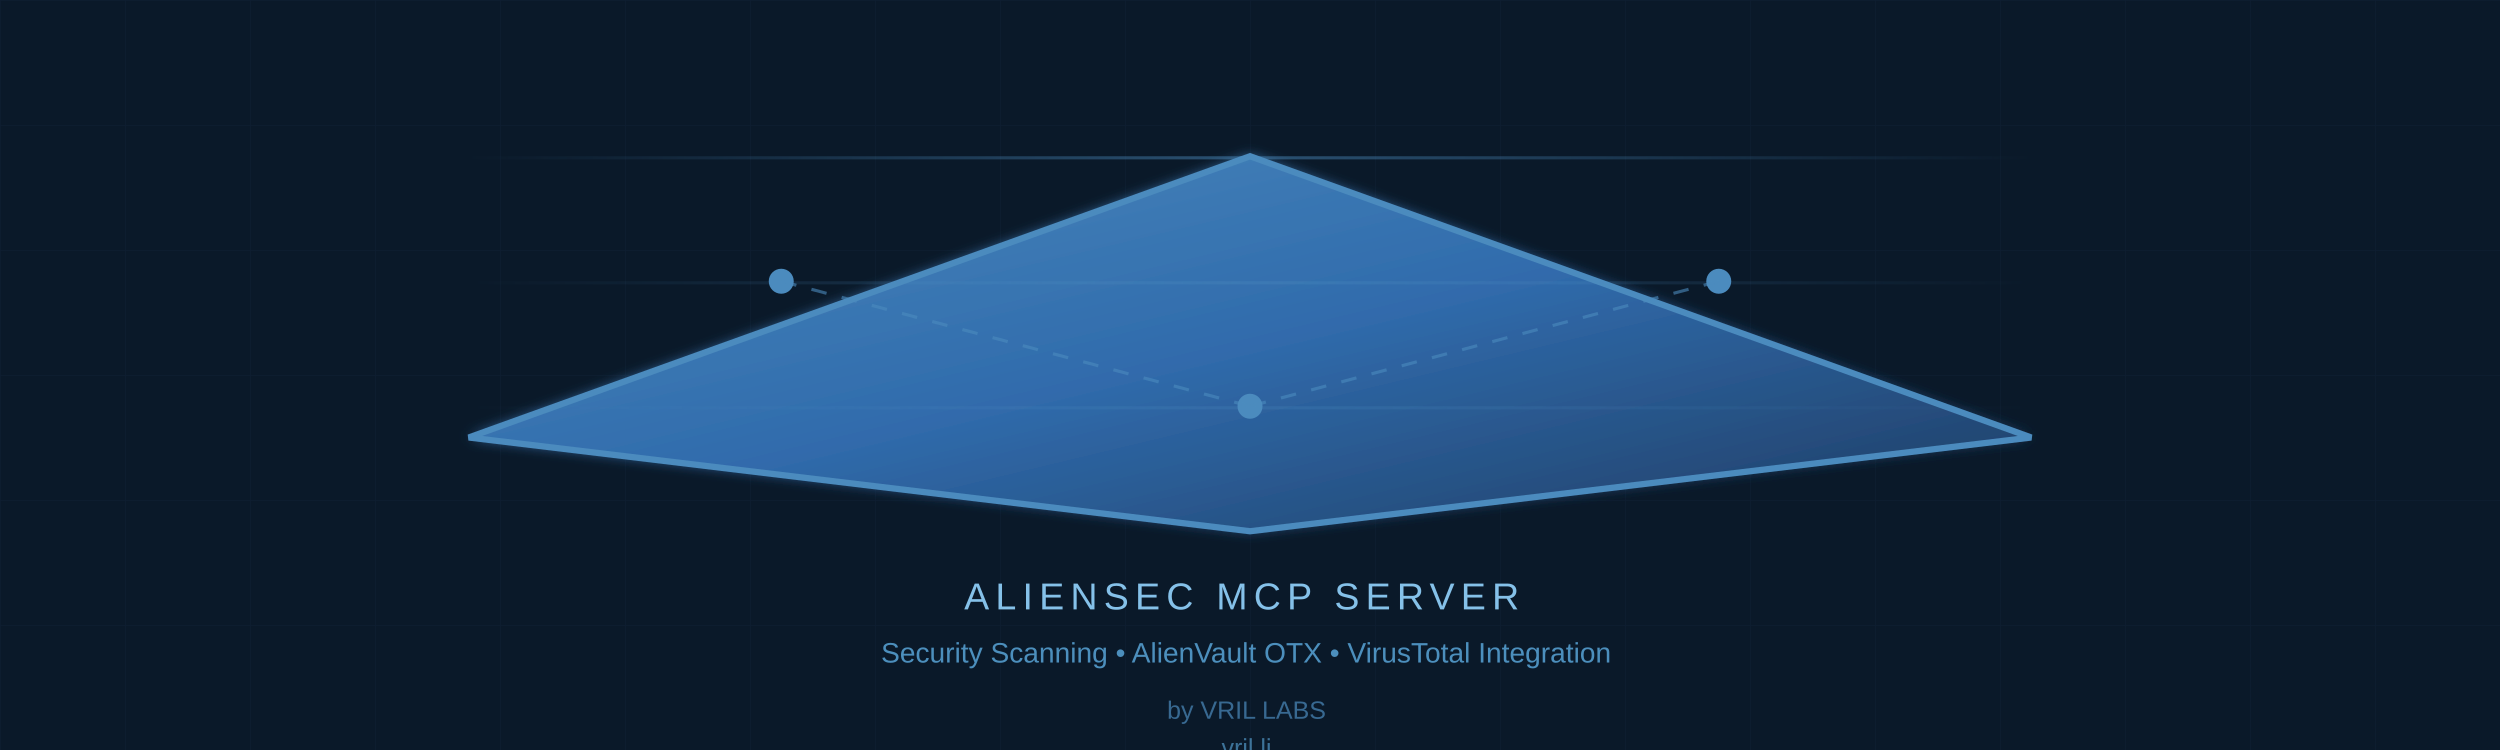
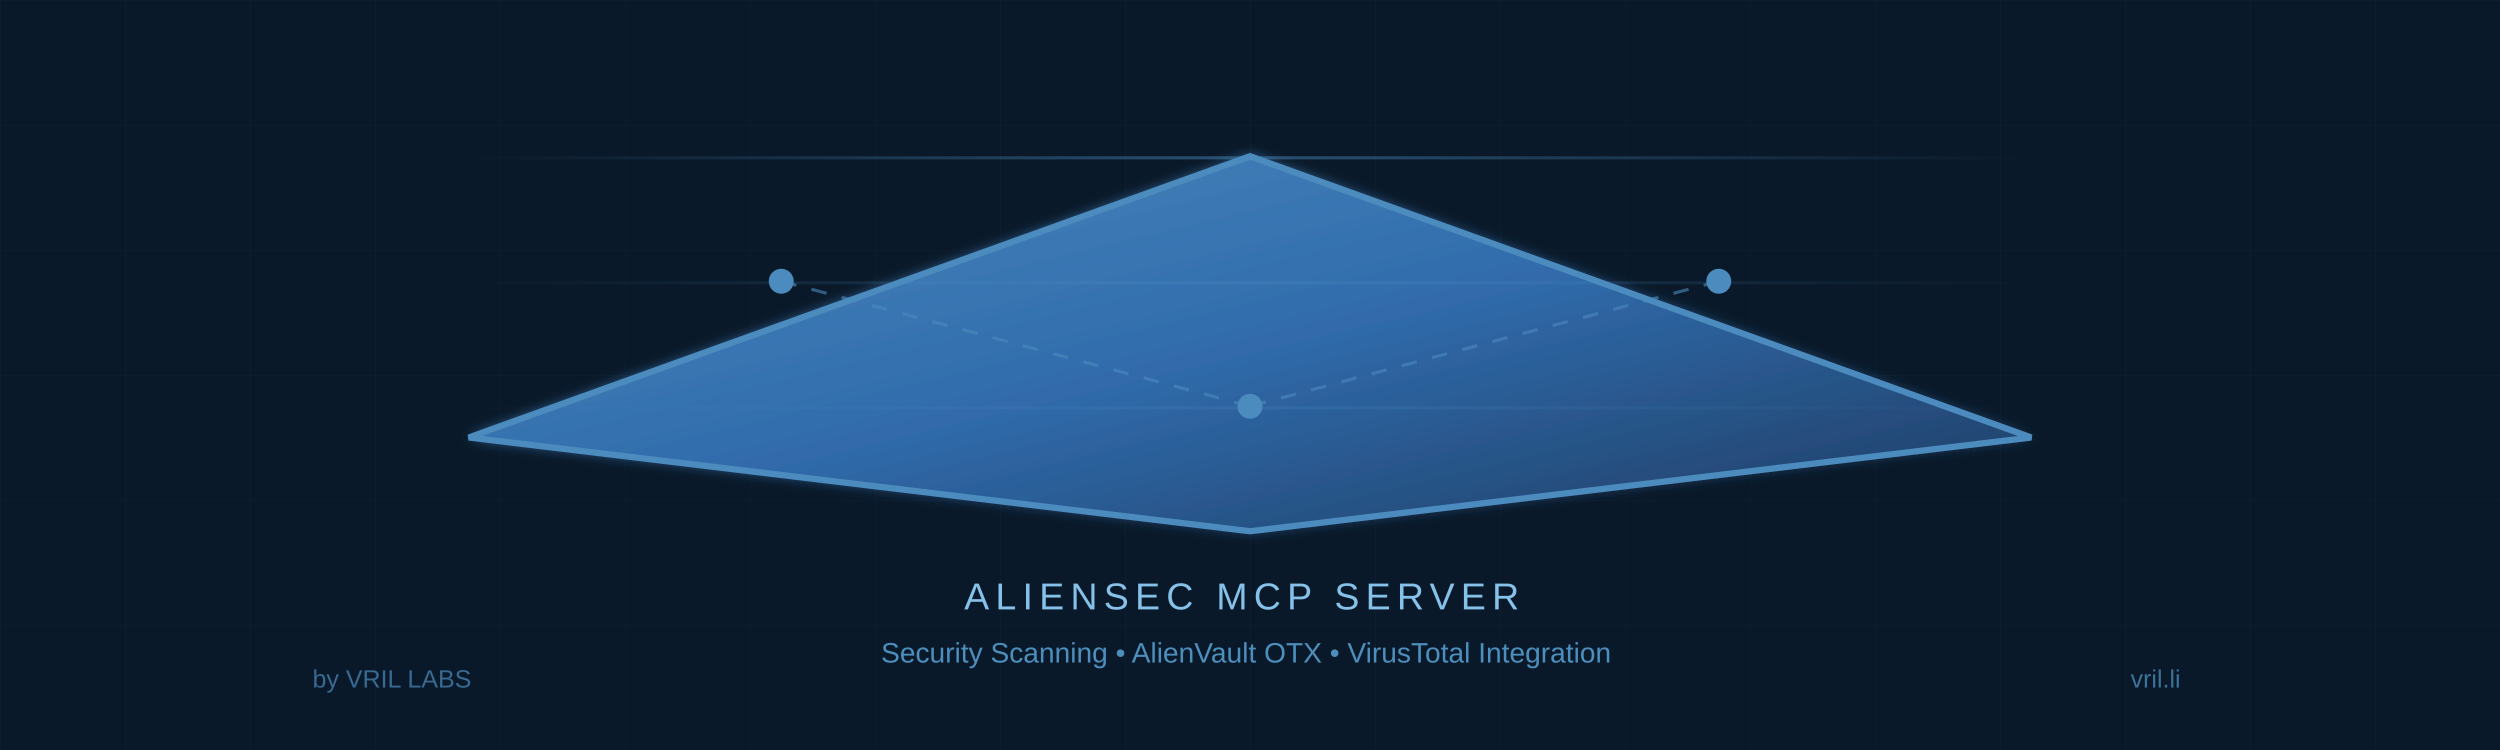
<svg xmlns="http://www.w3.org/2000/svg" viewBox="0 0 800 240" fill="none">
  <defs>
    <linearGradient id="shieldGradient" x1="0%" y1="0%" x2="100%" y2="100%">
      <stop offset="0%" stop-color="#4B8BBE" />
      <stop offset="50%" stop-color="#306BAC" />
      <stop offset="100%" stop-color="#1E3A5F" />
    </linearGradient>
    <linearGradient id="scanGradient" x1="0%" y1="0%" x2="100%" y2="0%">
      <stop offset="0%" stop-color="#4B8BBE" stop-opacity="0" />
      <stop offset="50%" stop-color="#4B8BBE" stop-opacity="0.8" />
      <stop offset="100%" stop-color="#4B8BBE" stop-opacity="0" />
    </linearGradient>
    <filter id="glow" x="-20%" y="-20%" width="140%" height="140%">
      <feGaussianBlur stdDeviation="2" result="blur" />
      <feComposite in="SourceGraphic" in2="blur" operator="over" />
    </filter>
  </defs>
  <rect width="800" height="240" fill="#0A1929" />
  <pattern id="grid" width="40" height="40" patternUnits="userSpaceOnUse">
    <path d="M 40 0 L 0 0 0 40" fill="none" stroke="#1E3A5F" stroke-width="0.5" opacity="0.3" />
  </pattern>
  <rect width="800" height="240" fill="url(#grid)" opacity="0.5" />
  <path id="shield" d="M 400 50 L 650 140 L 400 170 L 150 140 Z" fill="url(#shieldGradient)" filter="url(#glow)">
    <animate attributeName="fill" values="url(#shieldGradient);#5DADE2;url(#shieldGradient)" dur="6s" repeatCount="indefinite" />
  </path>
  <path d="M 400 50 L 650 140 L 400 170 L 150 140 Z" fill="none" stroke="#4B8BBE" stroke-width="2">
    <animate attributeName="stroke" values="#4B8BBE;#85C1E9;#4B8BBE" dur="4s" repeatCount="indefinite" />
  </path>
  <g id="scanLines">
    <rect x="150" y="50" width="500" height="1" fill="url(#scanGradient)" opacity="0.6">
      <animate attributeName="y" values="50;170;50" dur="3s" repeatCount="indefinite" calcMode="linear" />
      <animate attributeName="opacity" values="0.6;0.8;0.6" dur="3s" repeatCount="indefinite" />
    </rect>
    <rect x="150" y="90" width="500" height="1" fill="url(#scanGradient)" opacity="0.4">
      <animate attributeName="y" values="90;210;90" dur="3.5s" repeatCount="indefinite" calcMode="linear" />
      <animate attributeName="opacity" values="0.4;0.6;0.4" dur="3.5s" repeatCount="indefinite" />
    </rect>
    <rect x="150" y="130" width="500" height="1" fill="url(#scanGradient)" opacity="0.3">
      <animate attributeName="y" values="130;250;130" dur="4s" repeatCount="indefinite" calcMode="linear" />
      <animate attributeName="opacity" values="0.3;0.5;0.3" dur="4s" repeatCount="indefinite" />
    </rect>
  </g>
  <circle cx="250" cy="90" r="4" fill="#4B8BBE">
    <animate attributeName="r" values="4;6;4" dur="2s" repeatCount="indefinite" />
    <animate attributeName="fill" values="#4B8BBE;#85C1E9;#4B8BBE" dur="2s" repeatCount="indefinite" />
  </circle>
  <circle cx="550" cy="90" r="4" fill="#4B8BBE">
    <animate attributeName="r" values="4;6;4" dur="2.5s" repeatCount="indefinite" />
    <animate attributeName="fill" values="#4B8BBE;#85C1E9;#4B8BBE" dur="2.5s" repeatCount="indefinite" />
  </circle>
  <circle cx="400" cy="130" r="4" fill="#4B8BBE">
    <animate attributeName="r" values="4;6;4" dur="3s" repeatCount="indefinite" />
    <animate attributeName="fill" values="#4B8BBE;#85C1E9;#4B8BBE" dur="3s" repeatCount="indefinite" />
  </circle>
  <line x1="250" y1="90" x2="400" y2="130" stroke="#4B8BBE" stroke-width="1" stroke-dasharray="5,5" opacity="0.6">
    <animate attributeName="opacity" values="0.6;0.9;0.6" dur="3s" repeatCount="indefinite" />
  </line>
  <line x1="550" y1="90" x2="400" y2="130" stroke="#4B8BBE" stroke-width="1" stroke-dasharray="5,5" opacity="0.6">
    <animate attributeName="opacity" values="0.6;0.9;0.6" dur="3.5s" repeatCount="indefinite" />
  </line>
  <text x="400" y="195" font-family="'Segoe UI', 'Helvetica Neue', Arial, sans-serif" font-size="12" font-weight="500" fill="#85C1E9" text-anchor="middle" letter-spacing="2">
    ALIENSEC MCP SERVER
    <animate attributeName="fill" values="#85C1E9;#4B8BBE;#85C1E9" dur="5s" repeatCount="indefinite" />
  </text>
  <text x="400" y="212" font-family="'Segoe UI', 'Helvetica Neue', Arial, sans-serif" font-size="9" fill="#5DADE2" text-anchor="middle" opacity="0.8">
    Security Scanning • AlienVault OTX • VirusTotal Integration
    <animate attributeName="opacity" values="0.8;1;0.8" dur="4s" repeatCount="indefinite" />
  </text>
-   <text x="400" y="230" font-family="'Segoe UI', 'Helvetica Neue', Arial, sans-serif" font-size="8" fill="#4B8BBE" text-anchor="middle" opacity="0.7">
+   <text x="100" y="220" font-family="'Segoe UI', 'Helvetica Neue', Arial, sans-serif" font-size="8" fill="#4B8BBE" text-anchor="start" opacity="0.7">
    by VRIL LABS
    <animate attributeName="opacity" values="0.7;0.9;0.7" dur="6s" repeatCount="indefinite" />
  </text>
-   <text x="400" y="242" font-family="'Segoe UI', 'Helvetica Neue', Arial, sans-serif" font-size="8" fill="#5DADE2" text-anchor="middle" opacity="0.6">
+   <text x="700" y="220" font-family="'Segoe UI', 'Helvetica Neue', Arial, sans-serif" font-size="8" fill="#5DADE2" text-anchor="end" opacity="0.6">
    vril.li
    <animate attributeName="opacity" values="0.6;0.8;0.6" dur="6s" repeatCount="indefinite" />
  </text>
</svg>
